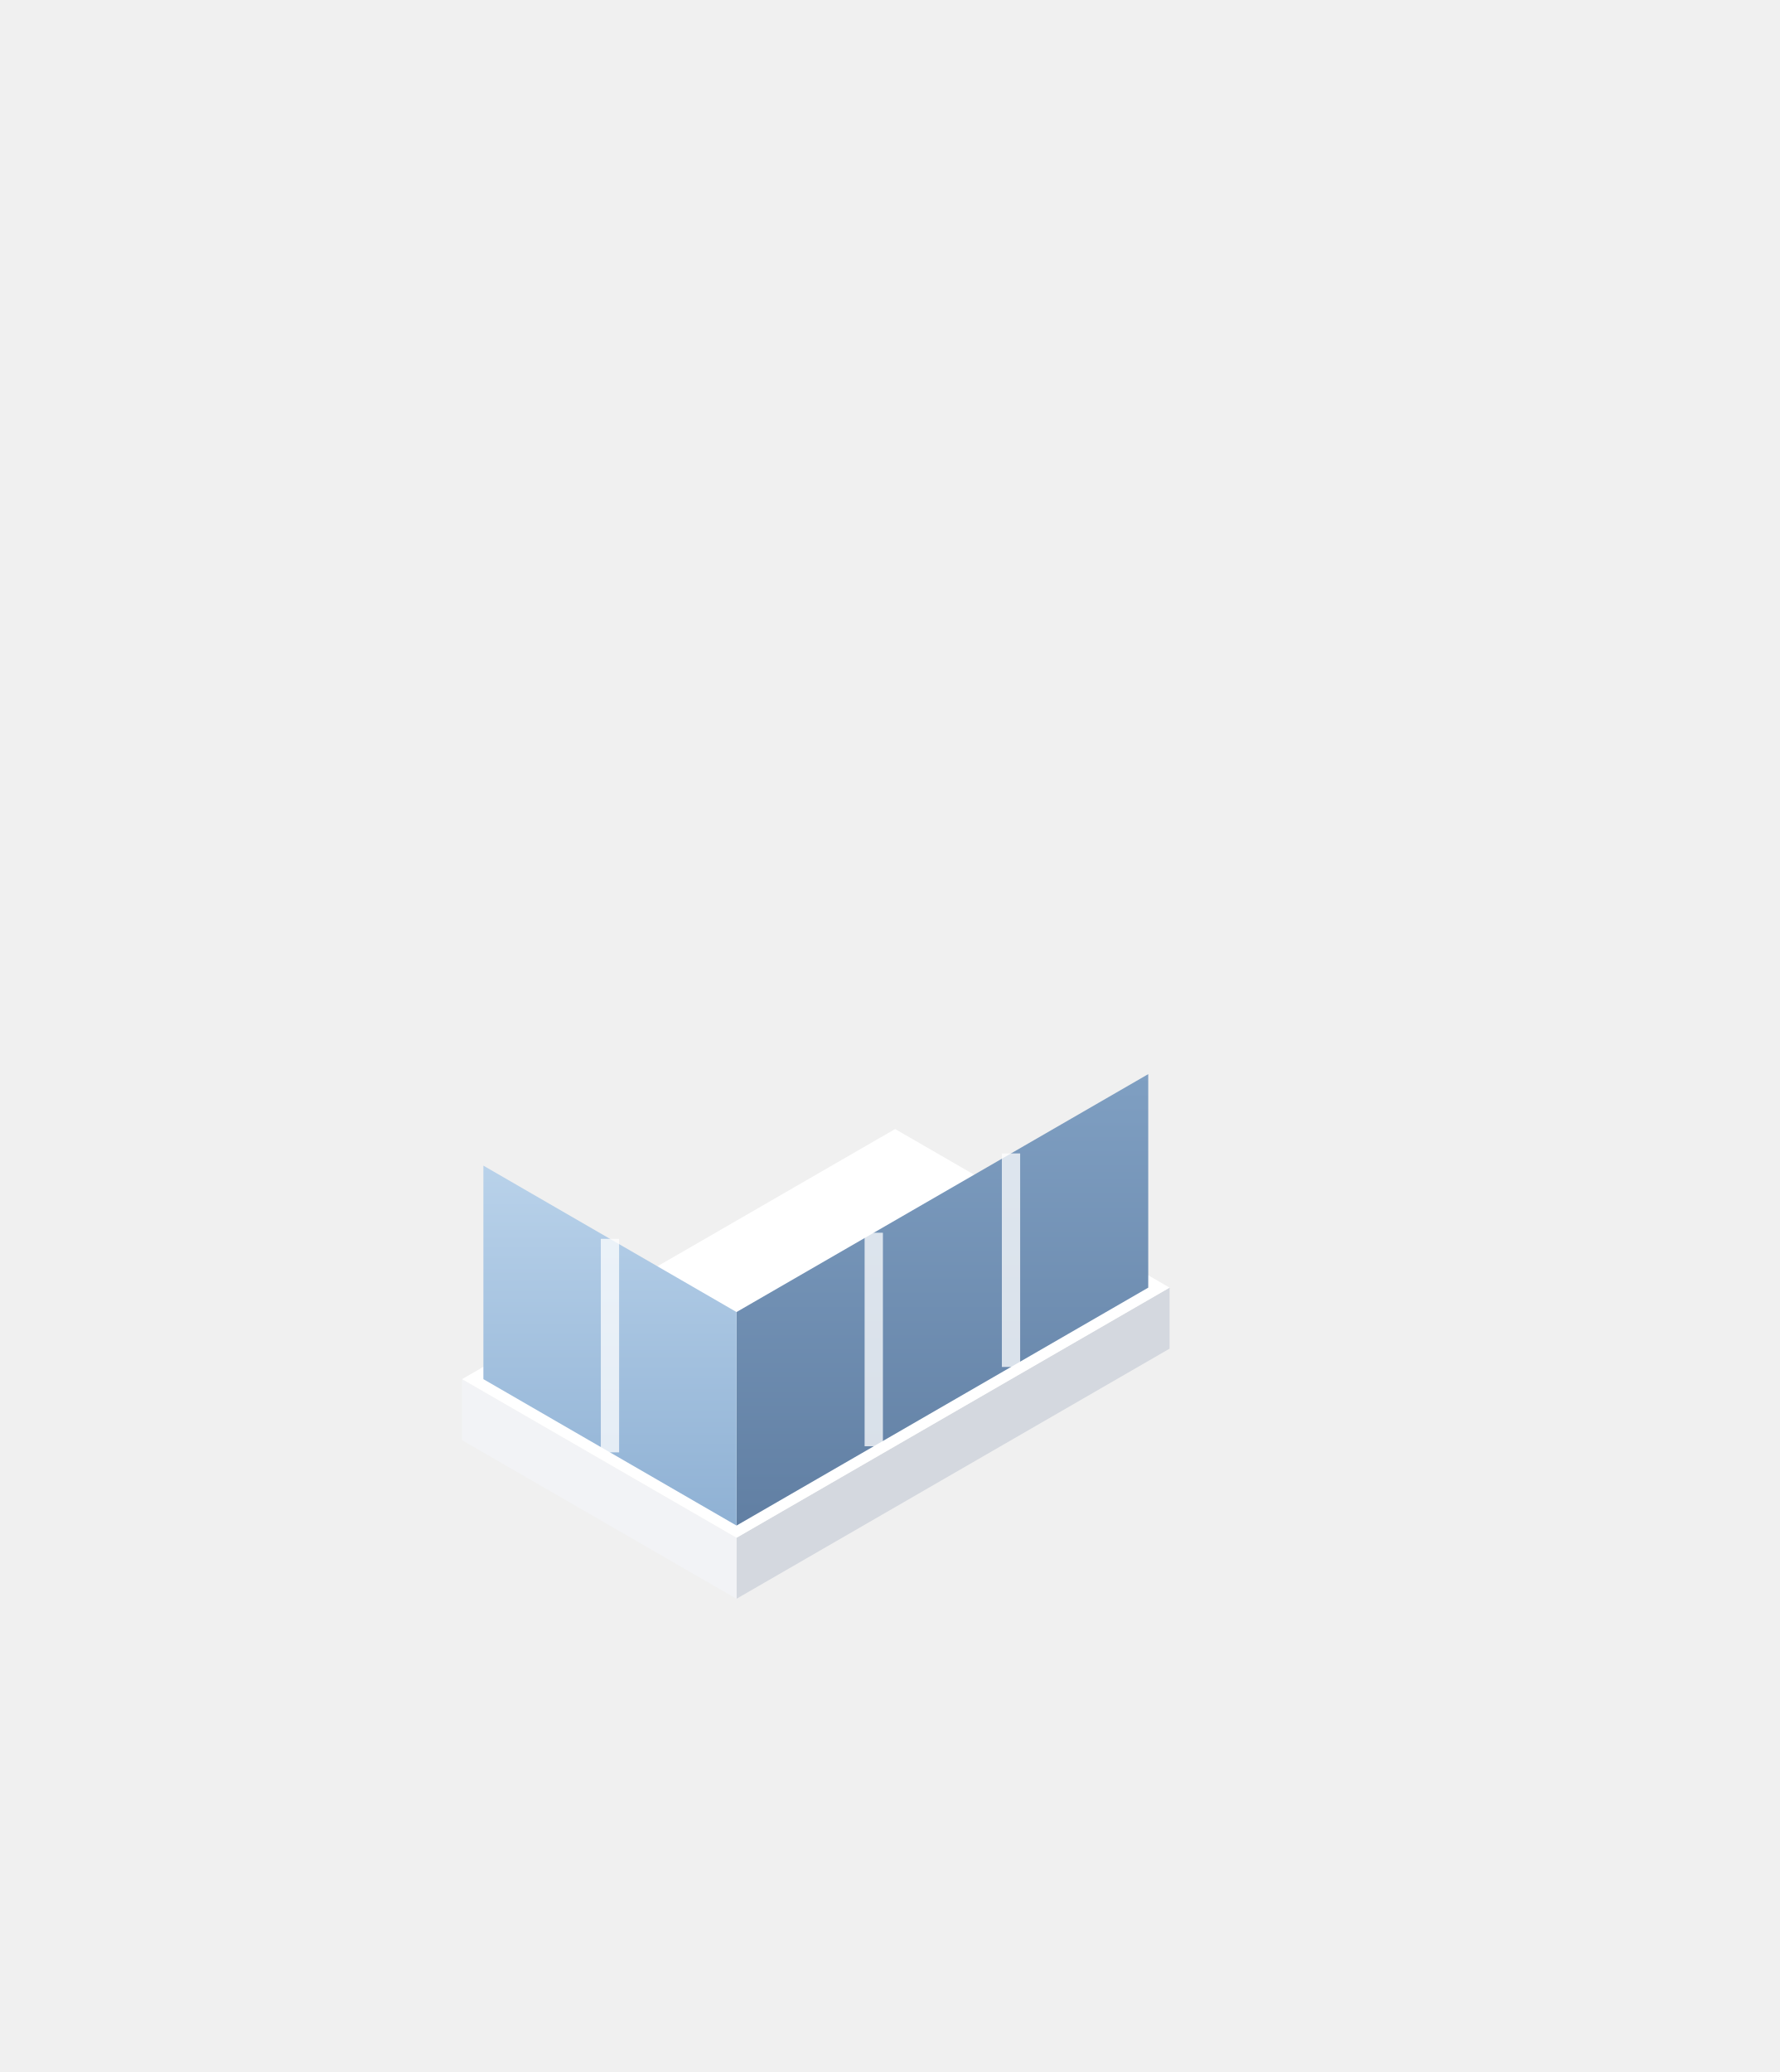
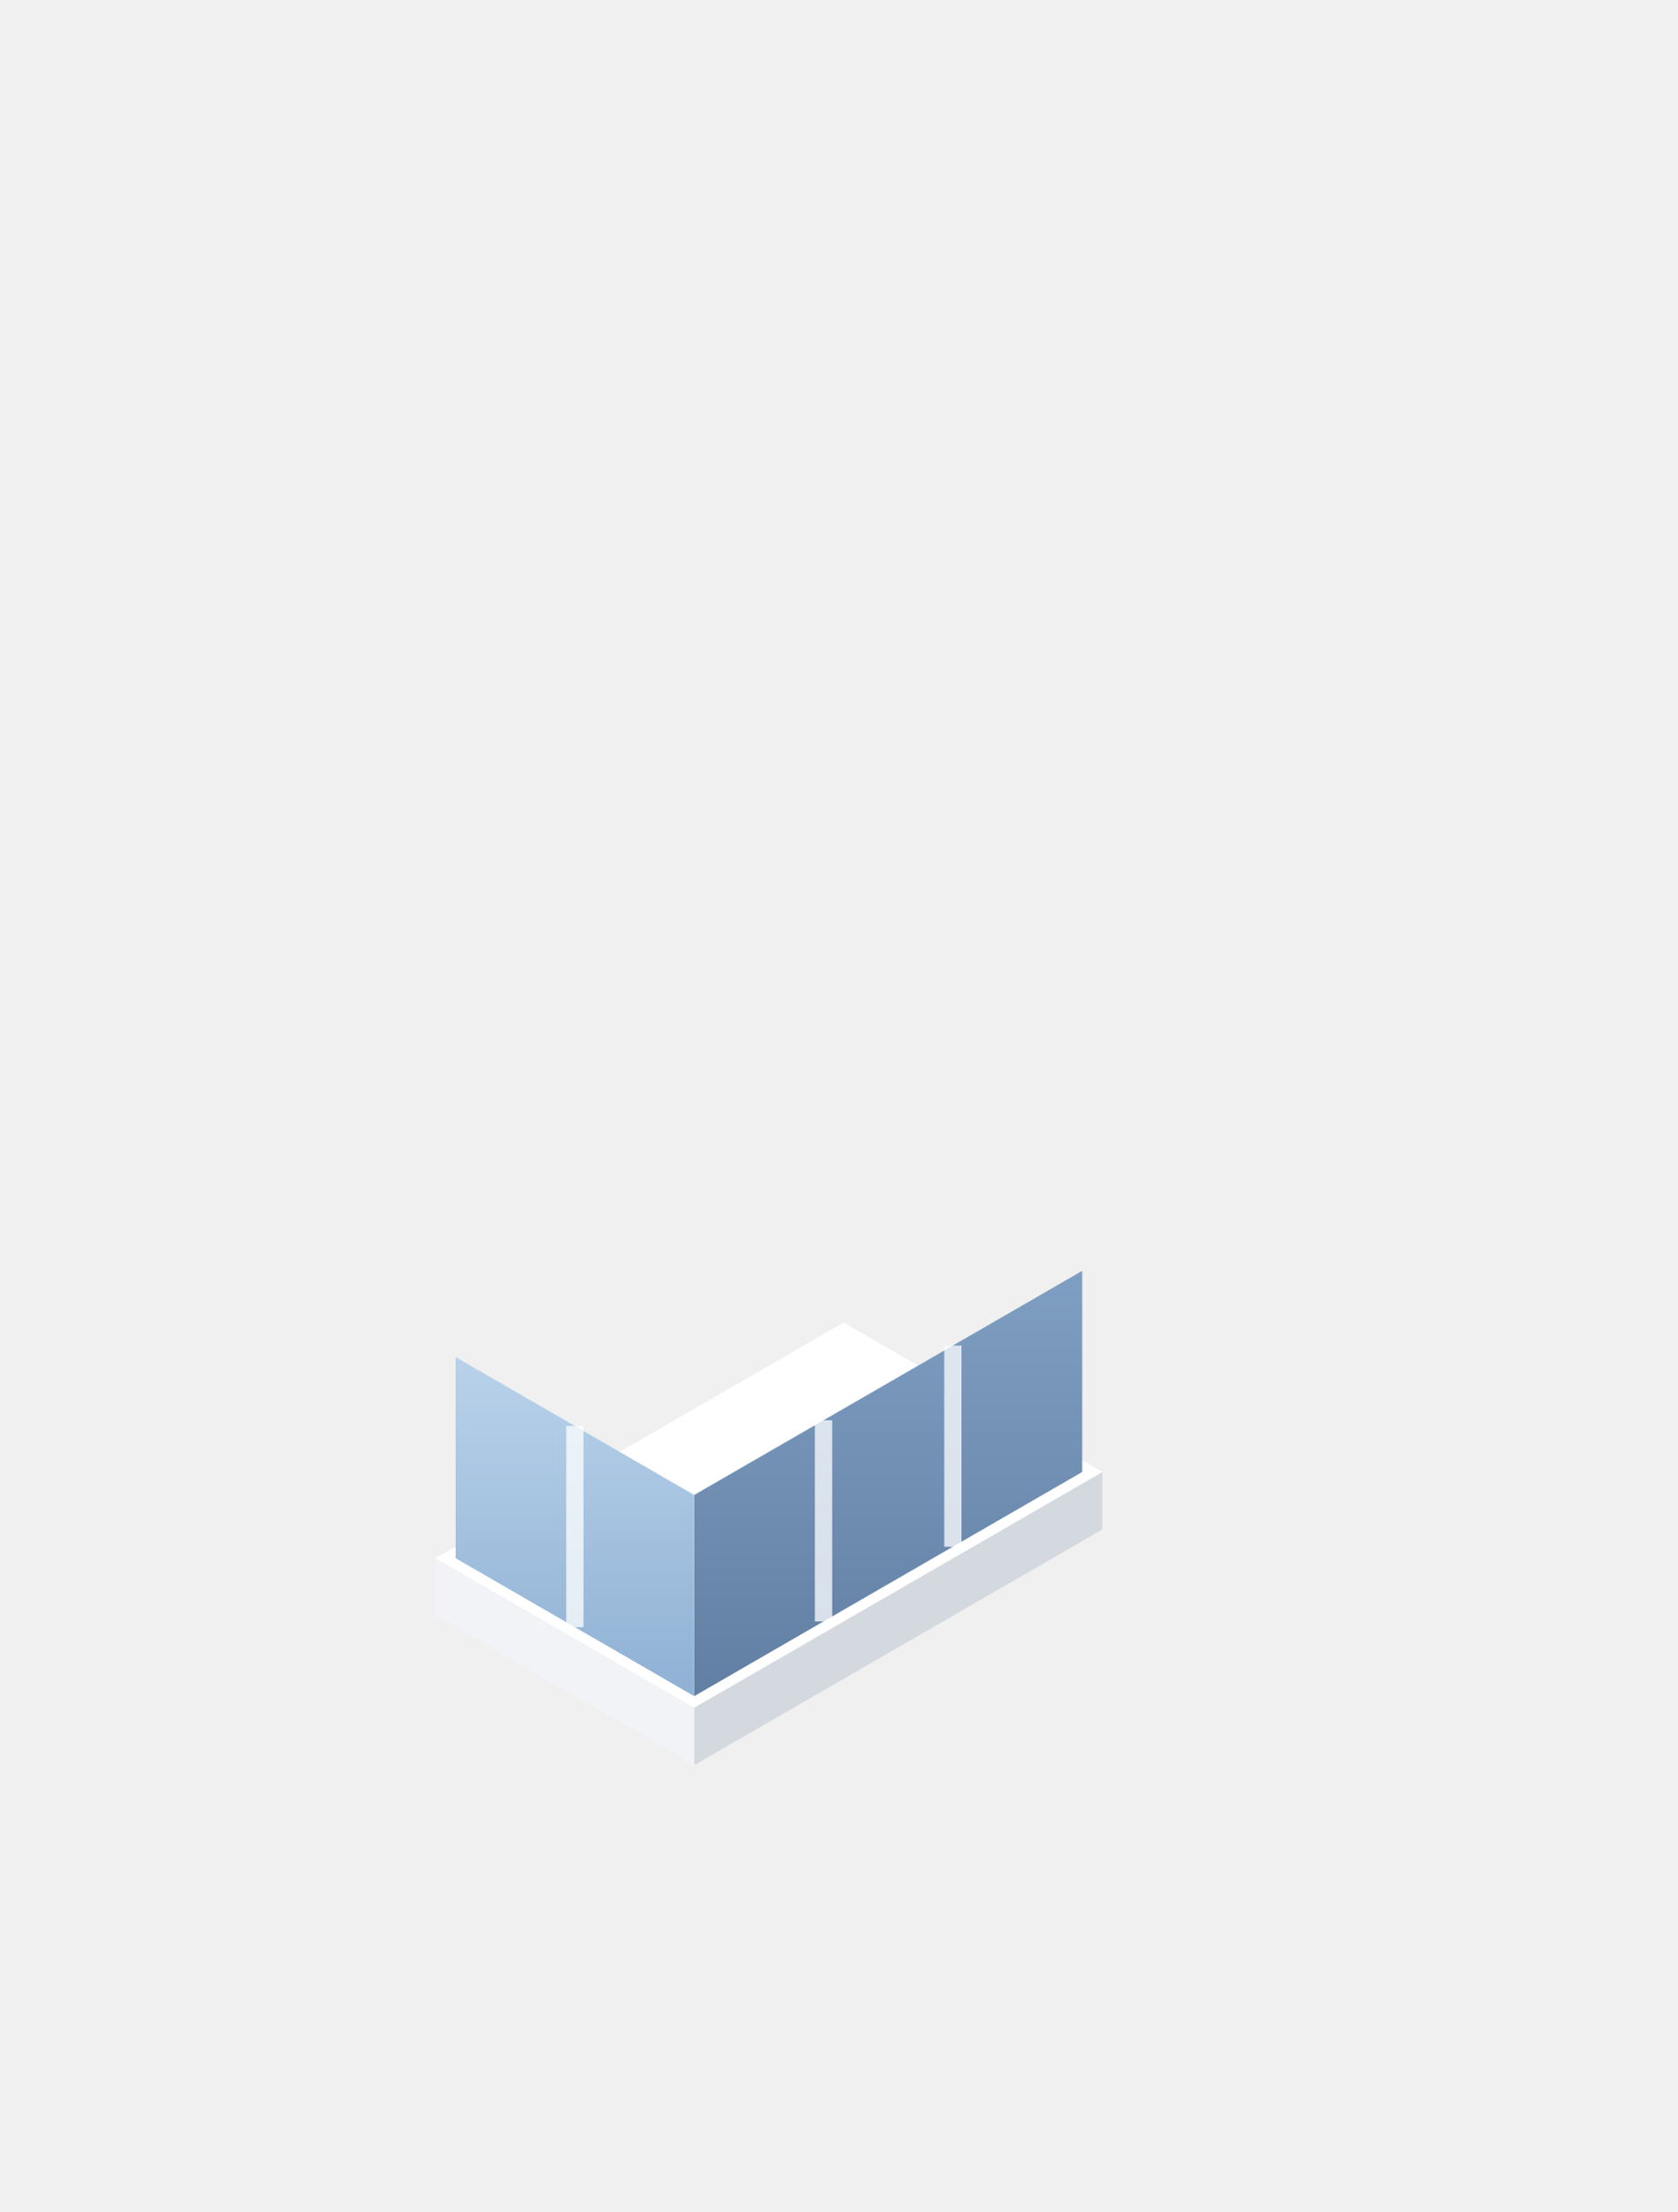
- <svg xmlns="http://www.w3.org/2000/svg" viewBox="70 -55.5 116.7 135.8" width="233.3" height="271.6">
+ <svg xmlns="http://www.w3.org/2000/svg" viewBox="70 -73.5 116.7 153.8" width="233.3" height="307.6">
  <defs>
    <linearGradient id="iso-glass-l" x1="0" y1="0" x2="0" y2="1">
      <stop offset="0" stop-color="#B9D2EA" />
      <stop offset="1" stop-color="#8FB1D4" />
    </linearGradient>
    <linearGradient id="iso-glass-r" x1="0" y1="0" x2="0" y2="1">
      <stop offset="0" stop-color="#7F9FC2" />
      <stop offset="1" stop-color="#617FA3" />
    </linearGradient>
  </defs>
  <polygon points="146.7,32.9 118.3,49.3 118.3,45.3 146.7,28.9" fill="#D4D8DF" />
  <polygon points="118.3,49.3 100.3,38.9 100.3,34.9 118.3,45.3" fill="#F2F3F6" />
  <polygon points="128.7,18.5 146.7,28.9 118.3,45.3 100.3,34.9" fill="#FFFFFF" />
  <polygon points="145.3,28.9 118.3,44.5 118.3,30.5 145.3,14.9" fill="url(#iso-glass-r)" />
  <polygon points="118.3,44.5 101.7,34.9 101.7,20.9 118.3,30.5" fill="url(#iso-glass-l)" />
  <path d="M136.3 34.1V20.1M127.3 39.3V25.3M110 39.7V25.7" stroke="#FFFFFF" stroke-width="1.2" opacity="0.75" />
</svg>
